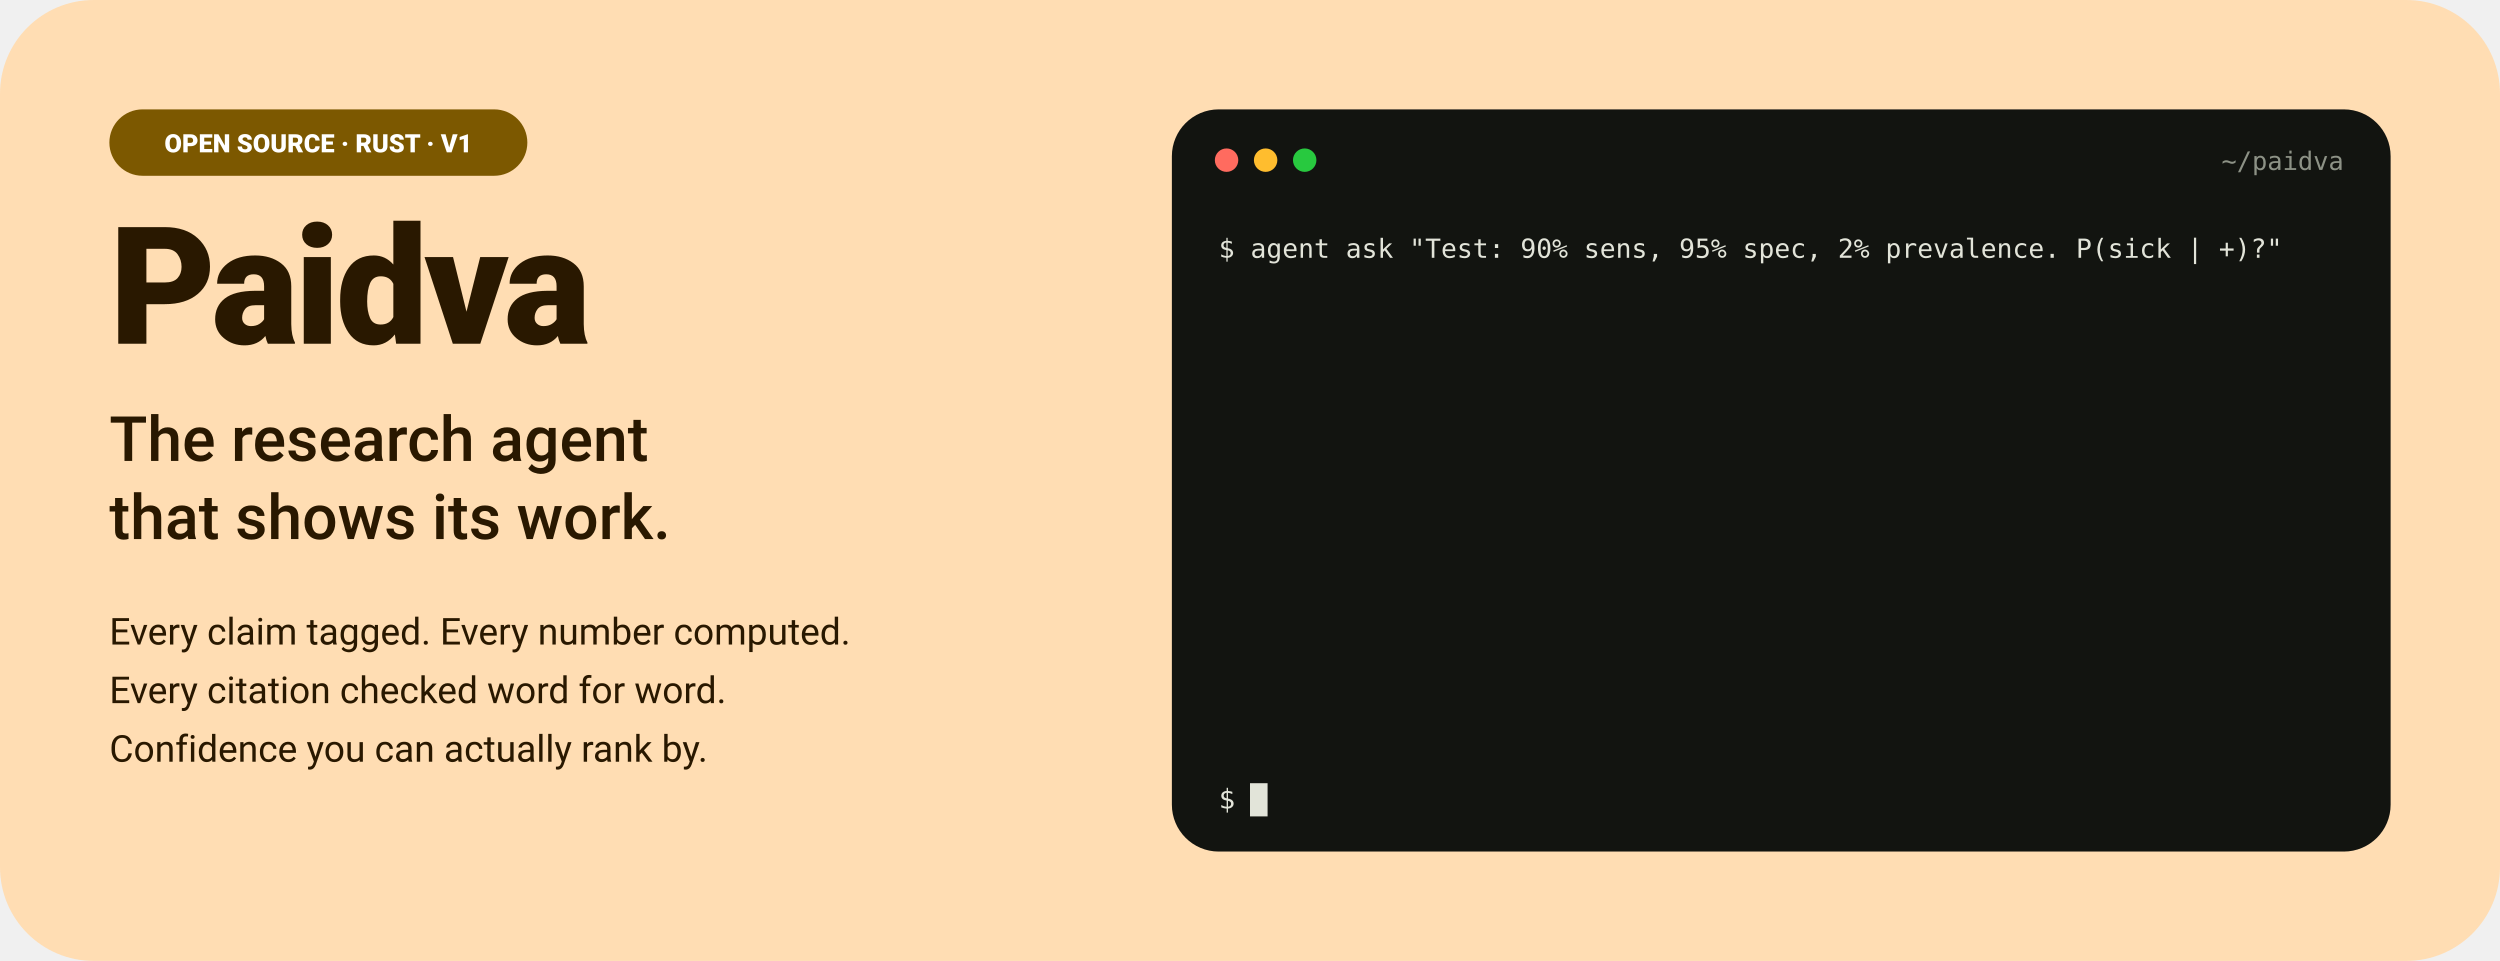
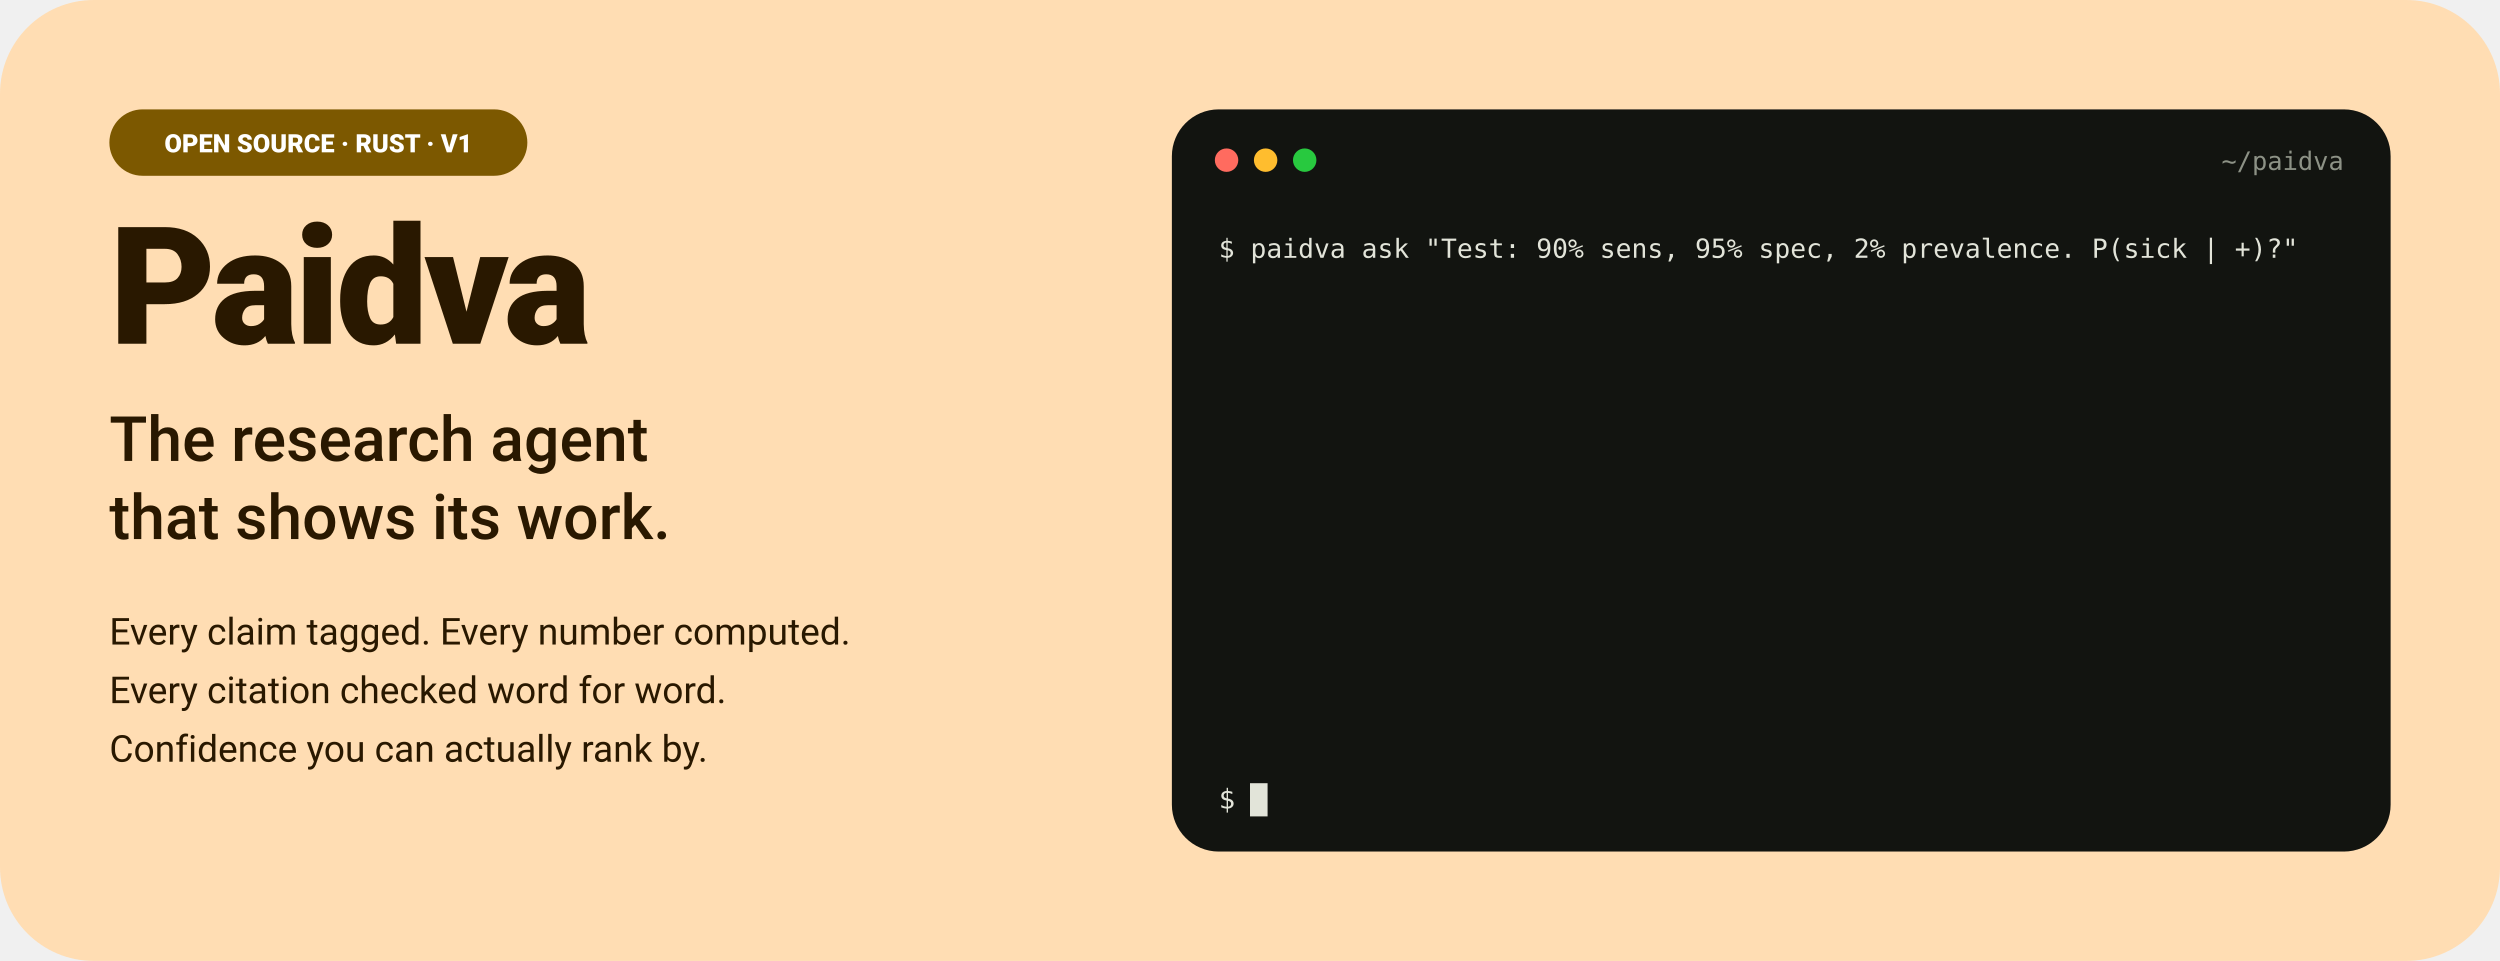
<svg xmlns="http://www.w3.org/2000/svg" width="1280" height="492" viewBox="0 0 1280 492" role="img" aria-label="Paidva: the research agent that shows its work. Animated demo of an answer being verified.">
  <style>@keyframes ty{0%{transform:scaleX(0)}14%,100%{transform:scaleX(1)}}.typed{transform-origin:624px 0;animation:ty 12s steps(40) infinite}@keyframes s0{0%,18%{opacity:0;transform:translateY(4px)}21%,92%{opacity:1;transform:none}100%{opacity:0}}.s0{opacity:0;animation:s0 12s ease-out infinite}@keyframes s1{0%,24%{opacity:0;transform:translateY(4px)}27%,92%{opacity:1;transform:none}100%{opacity:0}}.s1{opacity:0;animation:s1 12s ease-out infinite}@keyframes s2{0%,30%{opacity:0;transform:translateY(4px)}33%,92%{opacity:1;transform:none}100%{opacity:0}}.s2{opacity:0;animation:s2 12s ease-out infinite}@keyframes s3{0%,36%{opacity:0;transform:translateY(4px)}39%,92%{opacity:1;transform:none}100%{opacity:0}}.s3{opacity:0;animation:s3 12s ease-out infinite}@keyframes c0{0%,46%{opacity:0;transform:translateY(4px)}49%,92%{opacity:1;transform:none}100%{opacity:0}}.c0{opacity:0;animation:c0 12s ease-out infinite}@keyframes c1{0%,52%{opacity:0;transform:translateY(4px)}55%,92%{opacity:1;transform:none}100%{opacity:0}}.c1{opacity:0;animation:c1 12s ease-out infinite}@keyframes c2{0%,58%{opacity:0;transform:translateY(4px)}61%,92%{opacity:1;transform:none}100%{opacity:0}}.c2{opacity:0;animation:c2 12s ease-out infinite}@keyframes cf{0%,64%{opacity:0;transform:translateY(4px)}67%,92%{opacity:1;transform:none}100%{opacity:0}}.cf{opacity:0;animation:cf 12s ease-out infinite}@keyframes bar{0%,66%{transform:scaleX(0)}78%,100%{transform:scaleX(1)}}.bar{transform-origin:734px 0;animation:bar 12s ease-out infinite}@keyframes blink{0%,49%{opacity:1}50%,100%{opacity:0}}.cur{animation:blink 1s steps(1) infinite}@media (prefers-reduced-motion: reduce){*{animation:none!important}.k{opacity:1!important}.typed{transform:none!important}}</style>
  <rect width="1280" height="492" rx="48" fill="#FFDDB3" />
  <rect x="56" y="56" width="214" height="34" rx="17" fill="#7C5800" />
  <text x="163" y="78" font-family="'Roboto Flex','Google Sans','Segoe UI',Roboto,Helvetica,Arial,sans-serif" font-size="13" font-weight="800" fill="#FFFFFF" text-anchor="middle" letter-spacing="0">OPEN SOURCE · RUST · V1</text>
  <text x="56" y="176" font-family="'Roboto Flex','Google Sans','Segoe UI',Roboto,Helvetica,Arial,sans-serif" font-size="84" font-weight="900" fill="#291800" text-anchor="start" letter-spacing="-2">Paidva</text>
  <text x="56" y="236" font-family="'Roboto Flex','Google Sans','Segoe UI',Roboto,Helvetica,Arial,sans-serif" font-size="32" font-weight="500" fill="#291800" text-anchor="start" letter-spacing="0">The research agent</text>
  <text x="56" y="276" font-family="'Roboto Flex','Google Sans','Segoe UI',Roboto,Helvetica,Arial,sans-serif" font-size="32" font-weight="500" fill="#291800" text-anchor="start" letter-spacing="0">that shows its work.</text>
  <text x="56" y="330" font-family="'Roboto Flex','Google Sans','Segoe UI',Roboto,Helvetica,Arial,sans-serif" font-size="19" font-weight="400" fill="#291800" text-anchor="start" letter-spacing="0">Every claim tagged. Every number computed.</text>
  <text x="56" y="360" font-family="'Roboto Flex','Google Sans','Segoe UI',Roboto,Helvetica,Arial,sans-serif" font-size="19" font-weight="400" fill="#291800" text-anchor="start" letter-spacing="0">Every citation checked word for word.</text>
  <text x="56" y="390" font-family="'Roboto Flex','Google Sans','Segoe UI',Roboto,Helvetica,Arial,sans-serif" font-size="19" font-weight="400" fill="#291800" text-anchor="start" letter-spacing="0">Confidence you can actually rank by.</text>
  <rect x="600" y="56" width="624" height="380" rx="24" fill="#121410" />
  <circle cx="628" cy="82" r="6" fill="#FF6B5F" />
  <circle cx="648" cy="82" r="6" fill="#FFBD2E" />
  <circle cx="668" cy="82" r="6" fill="#28C93F" />
  <text x="1200" y="87" font-family="'Roboto Mono',ui-monospace,SFMono-Regular,Menlo,Consolas,monospace" font-size="13" font-weight="400" fill="#8D9286" text-anchor="end" letter-spacing="0">~/paidva</text>
  <clipPath id="type">
    <rect class="typed" x="624" y="114" width="600" height="26" />
  </clipPath>
  <g clip-path="url(#type)">
-     <text x="624" y="132" font-family="'Roboto Mono',ui-monospace,SFMono-Regular,Menlo,Consolas,monospace" font-size="13.5" font-weight="400" fill="#E2E4D9" text-anchor="start" letter-spacing="0">$ agent ask "Test: 90% sens, 95% spec, 2% prevalence. P(sick | +)?"</text>
+     <text x="624" y="132" font-family="'Roboto Mono',ui-monospace,SFMono-Regular,Menlo,Consolas,monospace" font-size="13.5" font-weight="400" fill="#E2E4D9" text-anchor="start" letter-spacing="0">$ paidva ask "Test: 90% sens, 95% spec, 2% prevalence. P(sick | +)?"</text>
  </g>
  <g class="s0 k">
    <text x="624" y="168" font-family="'Roboto Mono',ui-monospace,SFMono-Regular,Menlo,Consolas,monospace" font-size="14" font-weight="600" fill="#FFB95C" text-anchor="start" letter-spacing="0">▸ route</text>
    <text x="750" y="168" font-family="'Roboto Mono',ui-monospace,SFMono-Regular,Menlo,Consolas,monospace" font-size="14" font-weight="400" fill="#8D9286" text-anchor="start" letter-spacing="0">maths</text>
  </g>
  <g class="s1 k">
    <text x="624" y="192" font-family="'Roboto Mono',ui-monospace,SFMono-Regular,Menlo,Consolas,monospace" font-size="14" font-weight="600" fill="#FFB95C" text-anchor="start" letter-spacing="0">▸ sandbox</text>
    <text x="750" y="192" font-family="'Roboto Mono',ui-monospace,SFMono-Regular,Menlo,Consolas,monospace" font-size="14" font-weight="400" fill="#8D9286" text-anchor="start" letter-spacing="0">python ran in 0.4 s  ✓</text>
  </g>
  <g class="s2 k">
    <text x="624" y="216" font-family="'Roboto Mono',ui-monospace,SFMono-Regular,Menlo,Consolas,monospace" font-size="14" font-weight="600" fill="#FFB95C" text-anchor="start" letter-spacing="0">▸ cross-check</text>
    <text x="750" y="216" font-family="'Roboto Mono',ui-monospace,SFMono-Regular,Menlo,Consolas,monospace" font-size="14" font-weight="400" fill="#8D9286" text-anchor="start" letter-spacing="0">simulation agrees ±3σ  ✓</text>
  </g>
  <g class="s3 k">
    <text x="624" y="240" font-family="'Roboto Mono',ui-monospace,SFMono-Regular,Menlo,Consolas,monospace" font-size="14" font-weight="600" fill="#FFB95C" text-anchor="start" letter-spacing="0">▸ quotes</text>
    <text x="750" y="240" font-family="'Roboto Mono',ui-monospace,SFMono-Regular,Menlo,Consolas,monospace" font-size="14" font-weight="400" fill="#8D9286" text-anchor="start" letter-spacing="0">1/1 matched verbatim  ✓</text>
  </g>
  <g class="c0 k">
    <rect x="624" y="261" width="96" height="24" rx="6" fill="#A0CFD0" />
    <text x="672" y="278" font-family="'Roboto Mono',ui-monospace,SFMono-Regular,Menlo,Consolas,monospace" font-size="13" font-weight="600" fill="#121410" text-anchor="middle" letter-spacing="0">observed</text>
    <text x="734" y="278" font-family="'Roboto Mono',ui-monospace,SFMono-Regular,Menlo,Consolas,monospace" font-size="15" font-weight="400" fill="#E2E4D9" text-anchor="start" letter-spacing="0">P(sick | +) = 0.2687</text>
  </g>
  <g class="c1 k">
    <rect x="624" y="295" width="96" height="24" rx="6" fill="#B7F397" />
    <text x="672" y="312" font-family="'Roboto Mono',ui-monospace,SFMono-Regular,Menlo,Consolas,monospace" font-size="13" font-weight="600" fill="#121410" text-anchor="middle" letter-spacing="0">sourced</text>
    <text x="734" y="312" font-family="'Roboto Mono',ui-monospace,SFMono-Regular,Menlo,Consolas,monospace" font-size="15" font-weight="400" fill="#E2E4D9" text-anchor="start" letter-spacing="0">“Bayes’ theorem …”  Wikipedia</text>
  </g>
  <g class="c2 k">
    <rect x="624" y="329" width="96" height="24" rx="6" fill="#D0BCFF" />
    <text x="672" y="346" font-family="'Roboto Mono',ui-monospace,SFMono-Regular,Menlo,Consolas,monospace" font-size="13" font-weight="600" fill="#121410" text-anchor="middle" letter-spacing="0">inferred</text>
    <text x="734" y="346" font-family="'Roboto Mono',ui-monospace,SFMono-Regular,Menlo,Consolas,monospace" font-size="15" font-weight="400" fill="#E2E4D9" text-anchor="start" letter-spacing="0">~1 in 4 positives is sick</text>
  </g>
  <g class="cf k">
    <text x="624" y="386" font-family="'Roboto Mono',ui-monospace,SFMono-Regular,Menlo,Consolas,monospace" font-size="14" font-weight="400" fill="#8D9286" text-anchor="start" letter-spacing="0">confidence</text>
    <rect x="734" y="373" width="300" height="14" rx="7" fill="#2C2F28" />
    <rect class="bar" x="734" y="373" width="258" height="14" rx="7" fill="#FFB95C" />
    <text x="1050" y="386" font-family="'Roboto Mono',ui-monospace,SFMono-Regular,Menlo,Consolas,monospace" font-size="15" font-weight="700" fill="#FFB95C" text-anchor="start" letter-spacing="0">0.86</text>
  </g>
  <text x="624" y="414" font-family="'Roboto Mono',ui-monospace,SFMono-Regular,Menlo,Consolas,monospace" font-size="14" font-weight="400" fill="#E2E4D9" text-anchor="start" letter-spacing="0">$</text>
  <rect class="cur" x="640" y="401" width="9" height="17" fill="#E2E4D9" />
</svg>
